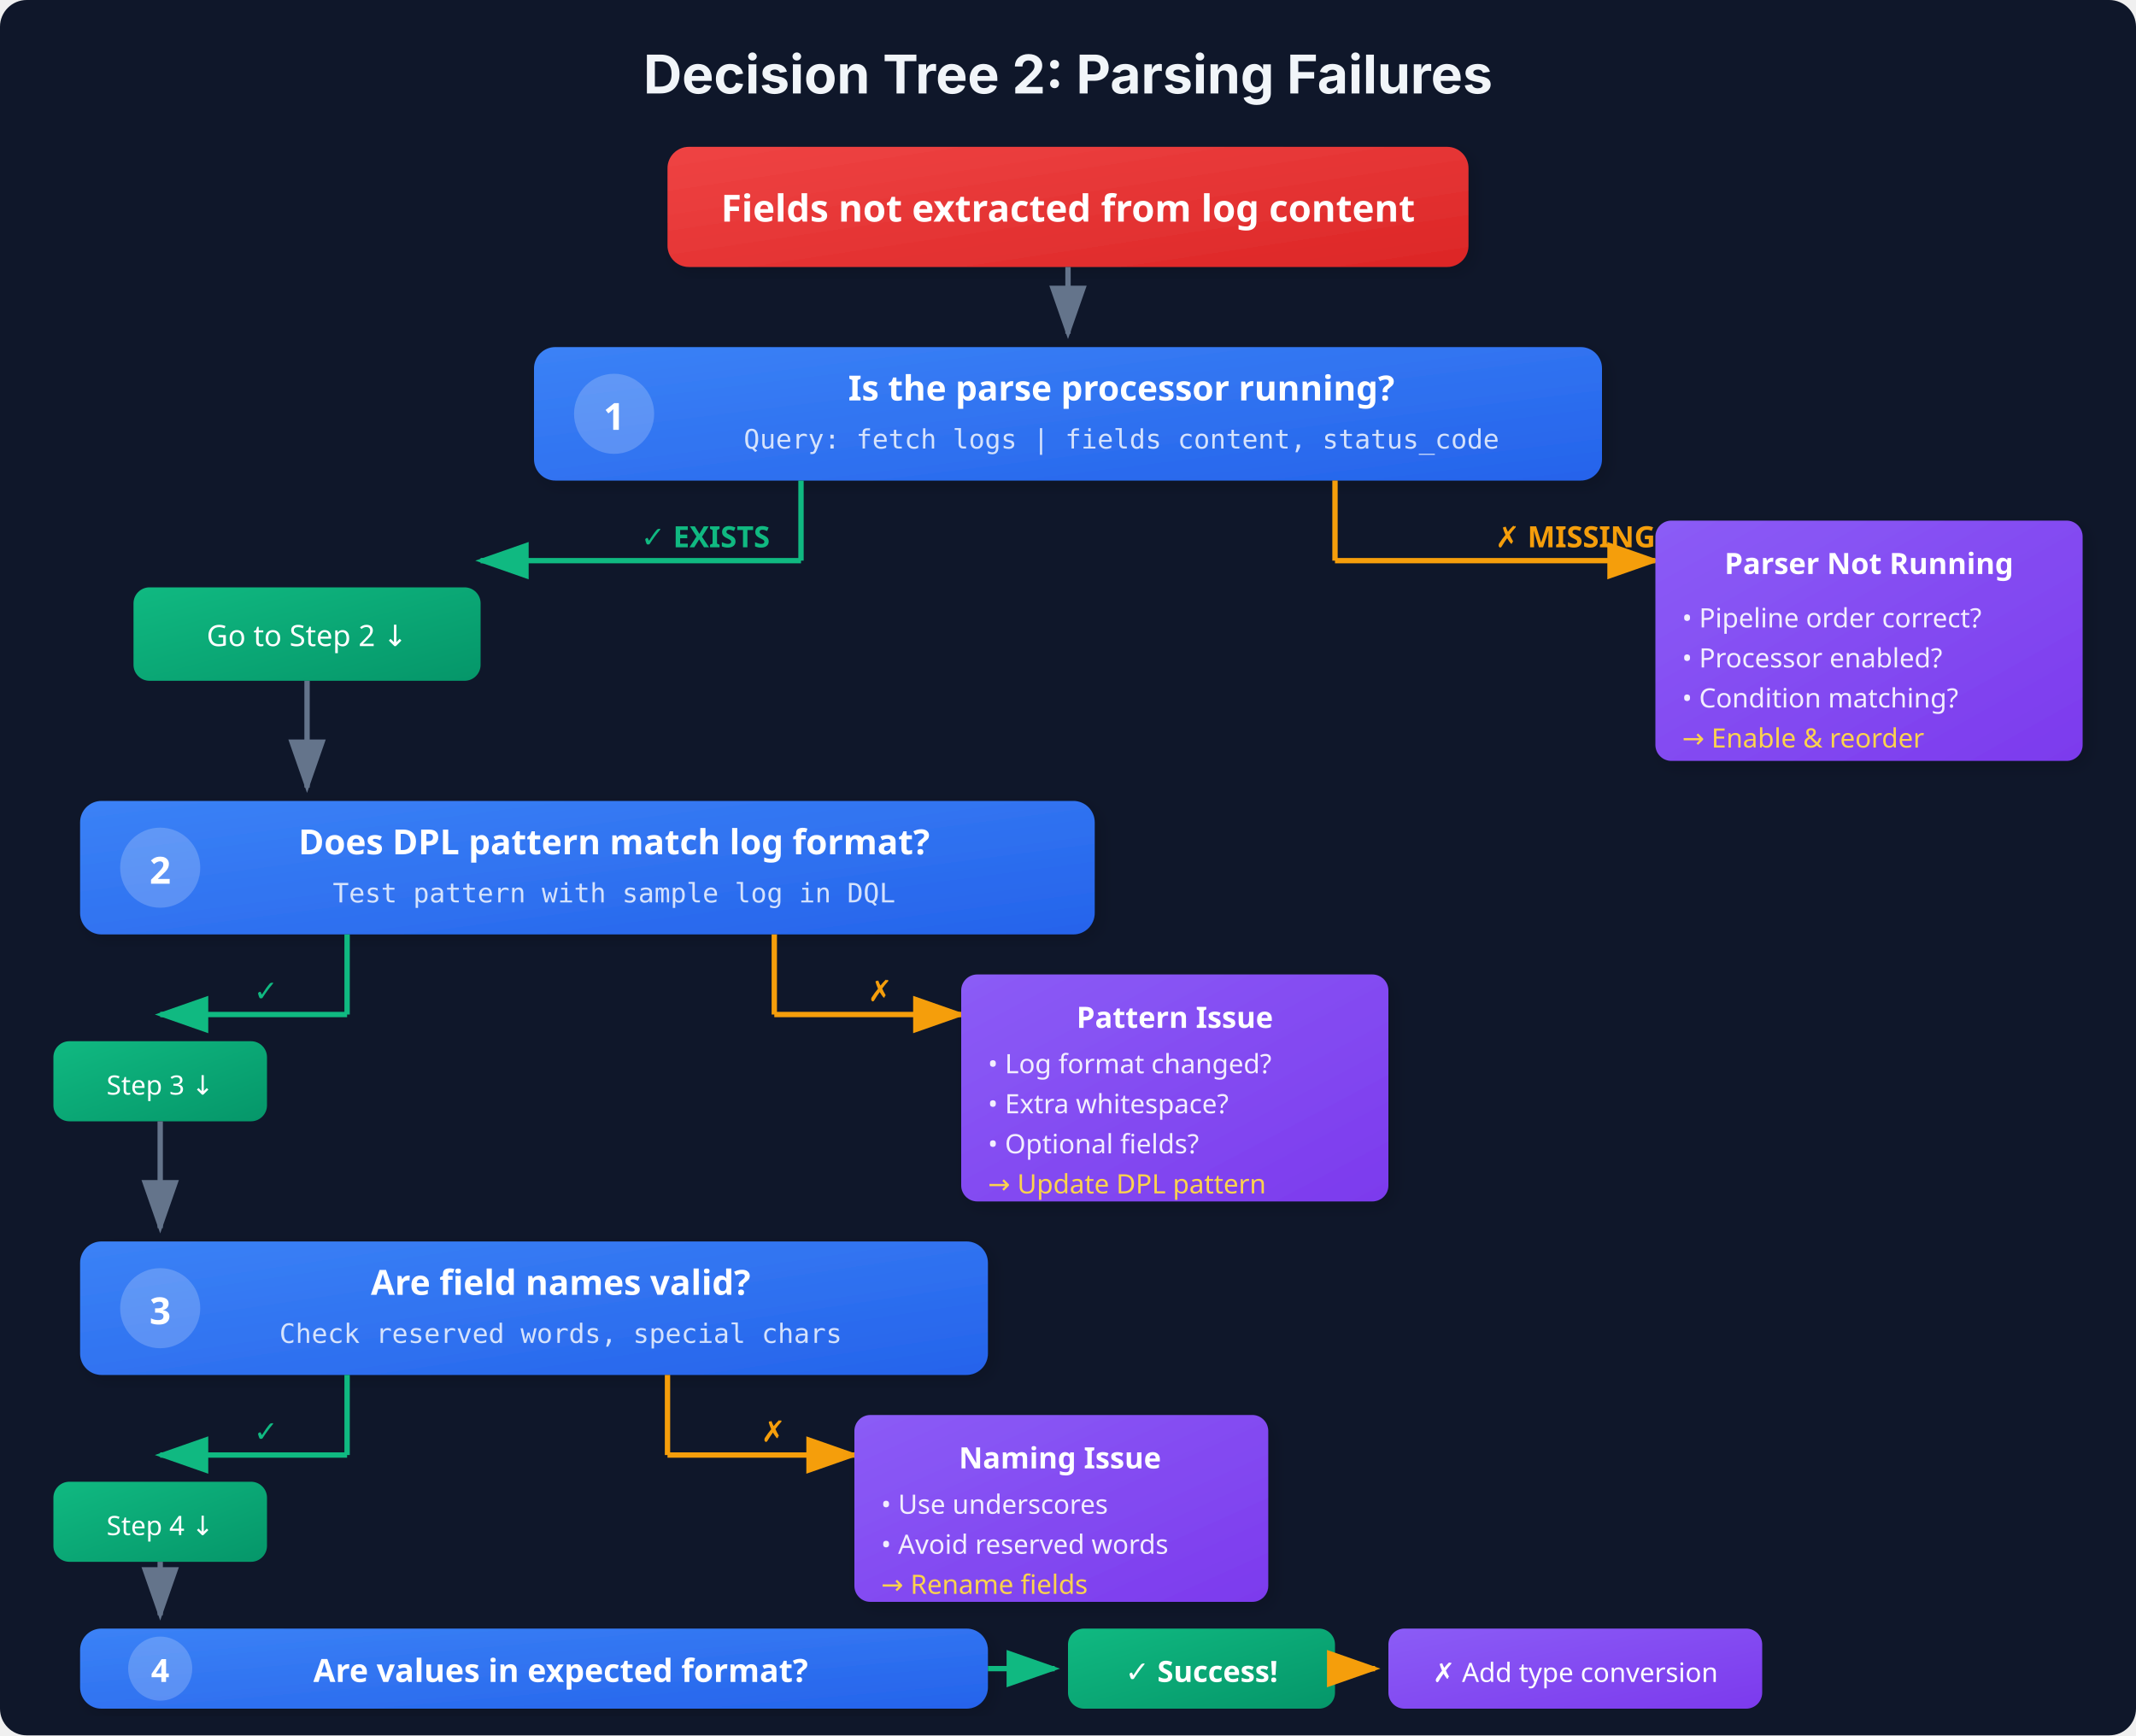
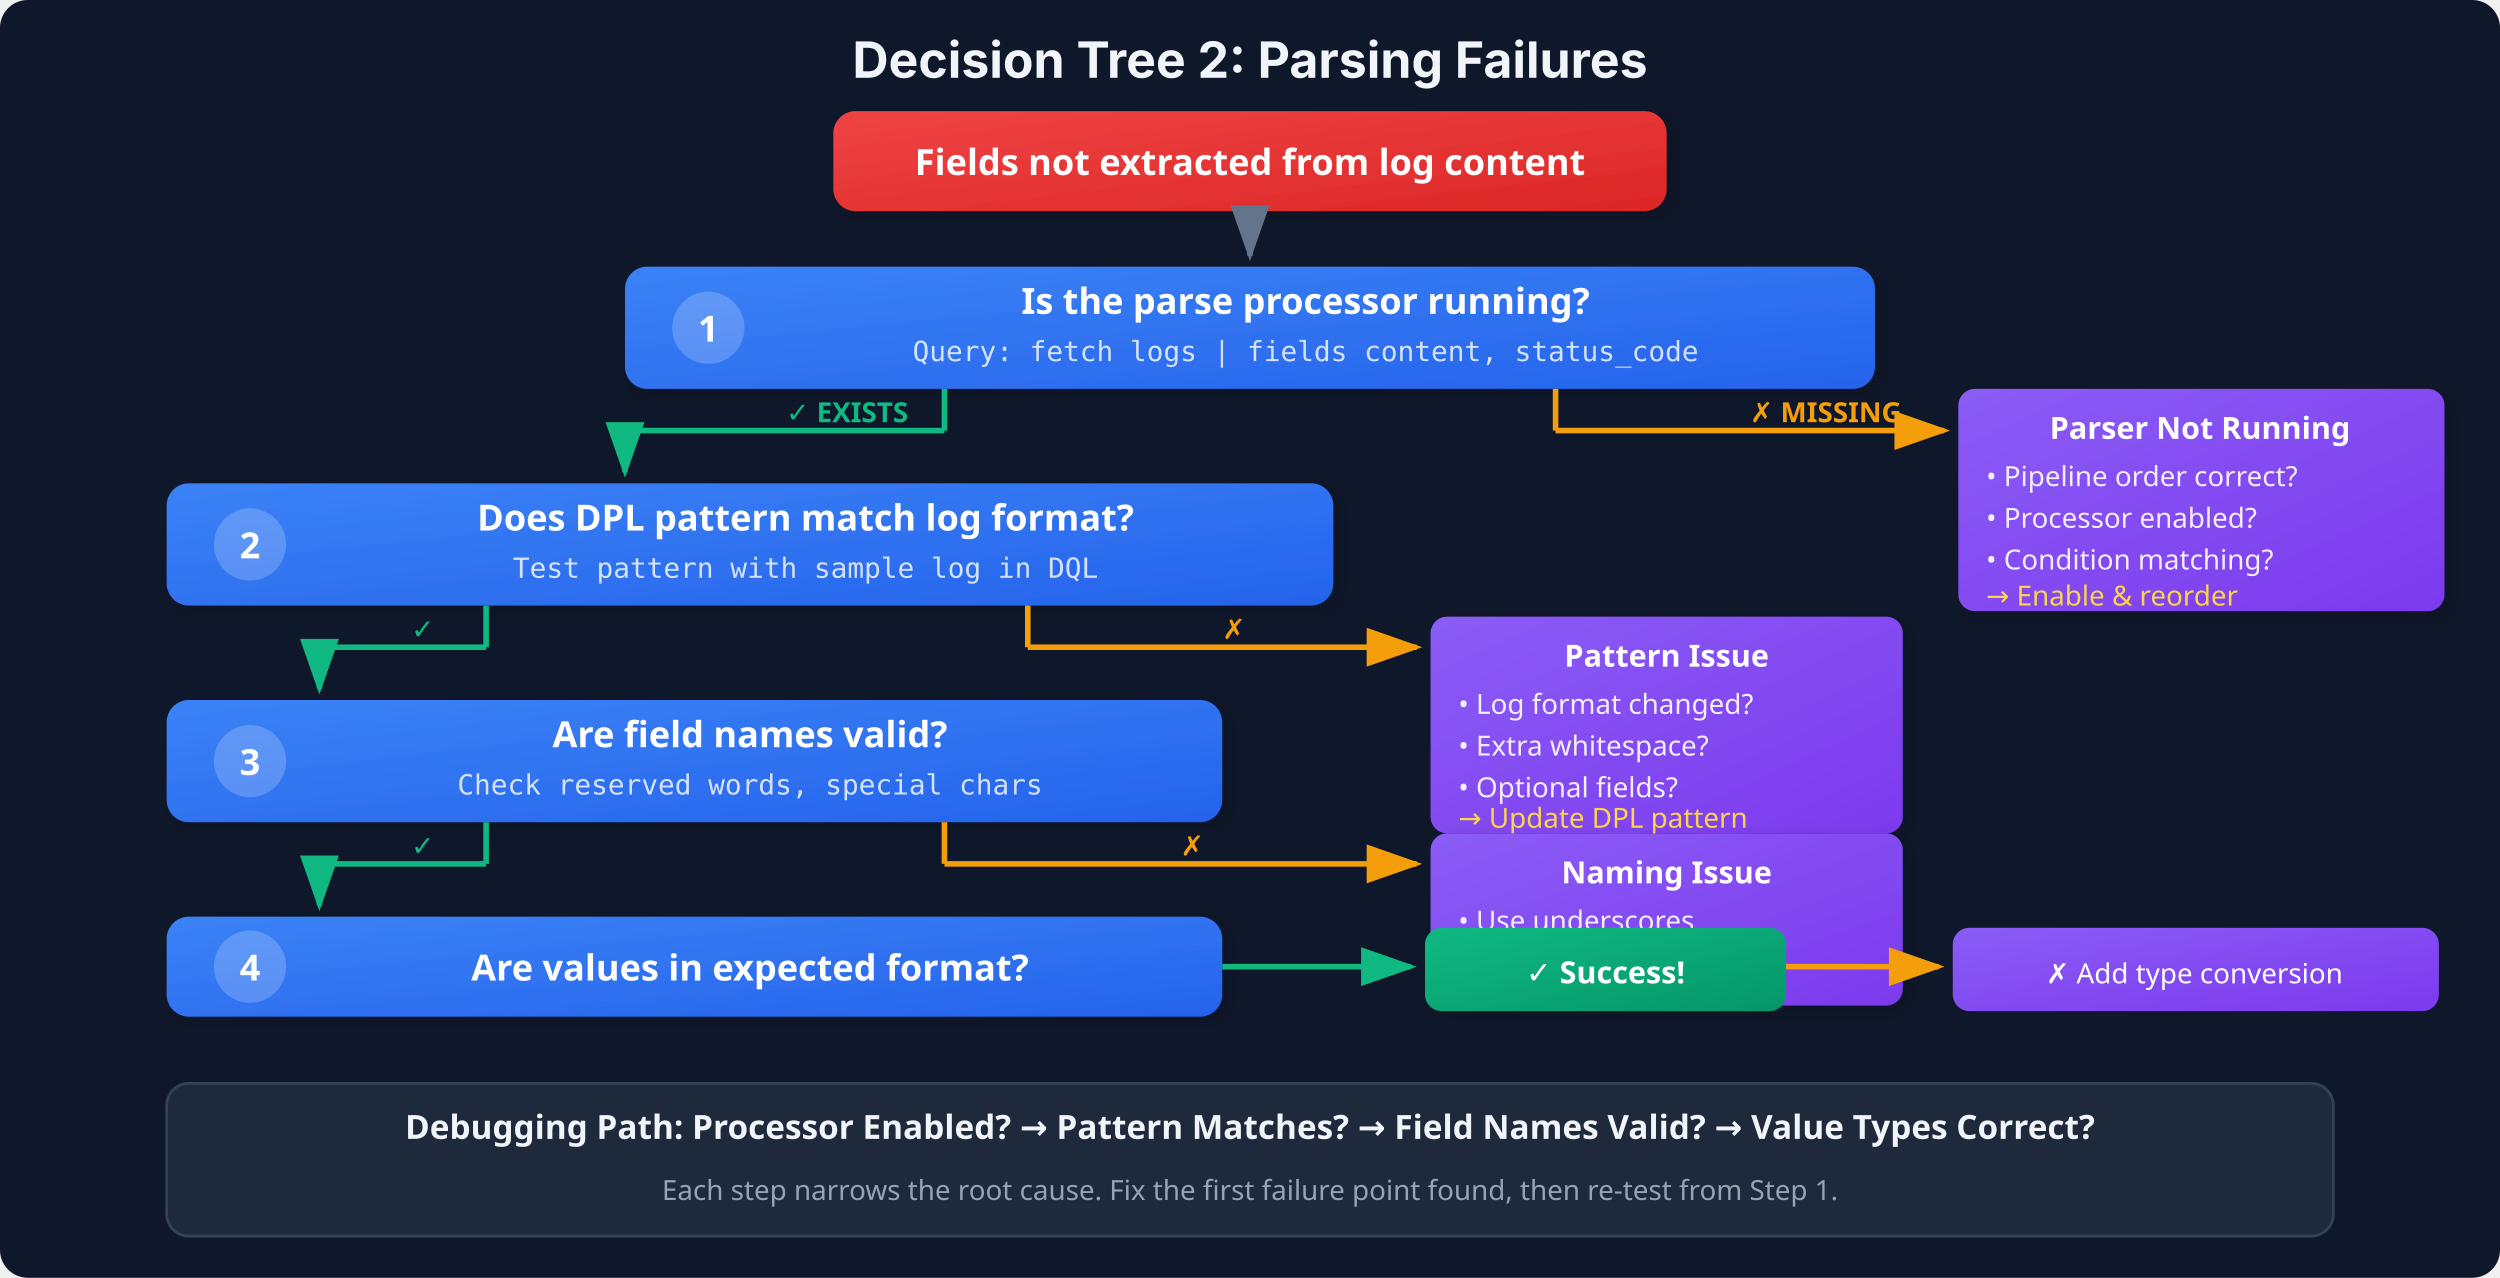
- <svg xmlns="http://www.w3.org/2000/svg" viewBox="0 0 800 650">
+ <svg xmlns="http://www.w3.org/2000/svg" viewBox="0 0 900 460">
  <defs>
    <linearGradient id="problemGrad" x1="0%" y1="0%" x2="100%" y2="100%">
      <stop offset="0%" style="stop-color:#ef4444;stop-opacity:1" />
      <stop offset="100%" style="stop-color:#dc2626;stop-opacity:1" />
    </linearGradient>
    <linearGradient id="stepGrad" x1="0%" y1="0%" x2="100%" y2="100%">
      <stop offset="0%" style="stop-color:#3b82f6;stop-opacity:1" />
      <stop offset="100%" style="stop-color:#2563eb;stop-opacity:1" />
    </linearGradient>
    <linearGradient id="yesGrad" x1="0%" y1="0%" x2="100%" y2="100%">
      <stop offset="0%" style="stop-color:#10b981;stop-opacity:1" />
      <stop offset="100%" style="stop-color:#059669;stop-opacity:1" />
    </linearGradient>
    <linearGradient id="noGrad" x1="0%" y1="0%" x2="100%" y2="100%">
      <stop offset="0%" style="stop-color:#f59e0b;stop-opacity:1" />
      <stop offset="100%" style="stop-color:#d97706;stop-opacity:1" />
    </linearGradient>
    <linearGradient id="fixGrad" x1="0%" y1="0%" x2="100%" y2="100%">
      <stop offset="0%" style="stop-color:#8b5cf6;stop-opacity:1" />
      <stop offset="100%" style="stop-color:#7c3aed;stop-opacity:1" />
    </linearGradient>
    <filter id="dtShadow">
      <feDropShadow dx="2" dy="2" stdDeviation="3" flood-opacity="0.15" />
    </filter>
    <marker id="dtArrow" markerWidth="10" markerHeight="7" refX="9" refY="3.5" orient="auto">
      <polygon points="0 0, 10 3.5, 0 7" fill="#64748b" />
    </marker>
    <marker id="yesArrow" markerWidth="10" markerHeight="7" refX="9" refY="3.5" orient="auto">
      <polygon points="0 0, 10 3.5, 0 7" fill="#10b981" />
    </marker>
    <marker id="noArrow" markerWidth="10" markerHeight="7" refX="9" refY="3.5" orient="auto">
      <polygon points="0 0, 10 3.5, 0 7" fill="#f59e0b" />
    </marker>
  </defs>
-   <rect width="800" height="650" fill="#0f172a" rx="10" />
-   <text x="400" y="35" font-family="system-ui, -apple-system, sans-serif" font-size="20" font-weight="bold" fill="#f1f5f9" text-anchor="middle">Decision Tree 2: Parsing Failures</text>
-   <rect x="250" y="55" width="300" height="45" rx="8" fill="url(#problemGrad)" filter="url(#dtShadow)" />
-   <text x="400" y="83" font-family="system-ui, sans-serif" font-size="14" font-weight="bold" fill="#fff" text-anchor="middle">Fields not extracted from log content</text>
-   <line x1="400" y1="100" x2="400" y2="125" stroke="#64748b" stroke-width="2" marker-end="url(#dtArrow)" />
-   <rect x="200" y="130" width="400" height="50" rx="8" fill="url(#stepGrad)" filter="url(#dtShadow)" />
-   <circle cx="230" cy="155" r="15" fill="rgba(255,255,255,0.2)" />
-   <text x="230" y="161" font-family="system-ui, sans-serif" font-size="14" font-weight="bold" fill="#fff" text-anchor="middle">1</text>
-   <text x="420" y="150" font-family="system-ui, sans-serif" font-size="13" font-weight="bold" fill="#fff" text-anchor="middle">Is the parse processor running?</text>
-   <text x="420" y="168" font-family="monospace" font-size="10" fill="rgba(255,255,255,0.8)" text-anchor="middle">Query: fetch logs | fields content, status_code</text>
-   <line x1="300" y1="180" x2="300" y2="210" stroke="#10b981" stroke-width="2" />
-   <line x1="300" y1="210" x2="180" y2="210" stroke="#10b981" stroke-width="2" marker-end="url(#yesArrow)" />
-   <text x="240" y="205" font-family="system-ui, sans-serif" font-size="11" font-weight="bold" fill="#10b981">✓ EXISTS</text>
-   <line x1="500" y1="180" x2="500" y2="210" stroke="#f59e0b" stroke-width="2" />
-   <line x1="500" y1="210" x2="620" y2="210" stroke="#f59e0b" stroke-width="2" marker-end="url(#noArrow)" />
-   <text x="560" y="205" font-family="system-ui, sans-serif" font-size="11" font-weight="bold" fill="#f59e0b">✗ MISSING</text>
-   <rect x="50" y="220" width="130" height="35" rx="6" fill="url(#yesGrad)" />
-   <text x="115" y="242" font-family="system-ui, sans-serif" font-size="11" fill="#fff" text-anchor="middle">Go to Step 2 ↓</text>
-   <rect x="620" y="195" width="160" height="90" rx="6" fill="url(#fixGrad)" filter="url(#dtShadow)" />
-   <text x="700" y="215" font-family="system-ui, sans-serif" font-size="11" font-weight="bold" fill="#fff" text-anchor="middle">Parser Not Running</text>
-   <text x="630" y="235" font-family="system-ui, sans-serif" font-size="10" fill="rgba(255,255,255,0.9)">• Pipeline order correct?</text>
-   <text x="630" y="250" font-family="system-ui, sans-serif" font-size="10" fill="rgba(255,255,255,0.9)">• Processor enabled?</text>
-   <text x="630" y="265" font-family="system-ui, sans-serif" font-size="10" fill="rgba(255,255,255,0.9)">• Condition matching?</text>
-   <text x="630" y="280" font-family="system-ui, sans-serif" font-size="10" fill="#fcd34d">→ Enable &amp; reorder</text>
-   <line x1="115" y1="255" x2="115" y2="295" stroke="#64748b" stroke-width="2" marker-end="url(#dtArrow)" />
-   <rect x="30" y="300" width="380" height="50" rx="8" fill="url(#stepGrad)" filter="url(#dtShadow)" />
-   <circle cx="60" cy="325" r="15" fill="rgba(255,255,255,0.2)" />
-   <text x="60" y="331" font-family="system-ui, sans-serif" font-size="14" font-weight="bold" fill="#fff" text-anchor="middle">2</text>
-   <text x="230" y="320" font-family="system-ui, sans-serif" font-size="13" font-weight="bold" fill="#fff" text-anchor="middle">Does DPL pattern match log format?</text>
-   <text x="230" y="338" font-family="monospace" font-size="10" fill="rgba(255,255,255,0.8)" text-anchor="middle">Test pattern with sample log in DQL</text>
-   <line x1="130" y1="350" x2="130" y2="380" stroke="#10b981" stroke-width="2" />
-   <line x1="130" y1="380" x2="60" y2="380" stroke="#10b981" stroke-width="2" marker-end="url(#yesArrow)" />
-   <text x="95" y="375" font-family="system-ui, sans-serif" font-size="11" font-weight="bold" fill="#10b981">✓</text>
-   <line x1="290" y1="350" x2="290" y2="380" stroke="#f59e0b" stroke-width="2" />
-   <line x1="290" y1="380" x2="360" y2="380" stroke="#f59e0b" stroke-width="2" marker-end="url(#noArrow)" />
-   <text x="325" y="375" font-family="system-ui, sans-serif" font-size="11" font-weight="bold" fill="#f59e0b">✗</text>
-   <rect x="20" y="390" width="80" height="30" rx="6" fill="url(#yesGrad)" />
-   <text x="60" y="410" font-family="system-ui, sans-serif" font-size="10" fill="#fff" text-anchor="middle">Step 3 ↓</text>
-   <rect x="360" y="365" width="160" height="85" rx="6" fill="url(#fixGrad)" filter="url(#dtShadow)" />
-   <text x="440" y="385" font-family="system-ui, sans-serif" font-size="11" font-weight="bold" fill="#fff" text-anchor="middle">Pattern Issue</text>
-   <text x="370" y="402" font-family="system-ui, sans-serif" font-size="10" fill="rgba(255,255,255,0.9)">• Log format changed?</text>
-   <text x="370" y="417" font-family="system-ui, sans-serif" font-size="10" fill="rgba(255,255,255,0.9)">• Extra whitespace?</text>
-   <text x="370" y="432" font-family="system-ui, sans-serif" font-size="10" fill="rgba(255,255,255,0.9)">• Optional fields?</text>
-   <text x="370" y="447" font-family="system-ui, sans-serif" font-size="10" fill="#fcd34d">→ Update DPL pattern</text>
-   <line x1="60" y1="420" x2="60" y2="460" stroke="#64748b" stroke-width="2" marker-end="url(#dtArrow)" />
-   <rect x="30" y="465" width="340" height="50" rx="8" fill="url(#stepGrad)" filter="url(#dtShadow)" />
-   <circle cx="60" cy="490" r="15" fill="rgba(255,255,255,0.2)" />
-   <text x="60" y="496" font-family="system-ui, sans-serif" font-size="14" font-weight="bold" fill="#fff" text-anchor="middle">3</text>
-   <text x="210" y="485" font-family="system-ui, sans-serif" font-size="13" font-weight="bold" fill="#fff" text-anchor="middle">Are field names valid?</text>
-   <text x="210" y="503" font-family="monospace" font-size="10" fill="rgba(255,255,255,0.8)" text-anchor="middle">Check reserved words, special chars</text>
-   <line x1="130" y1="515" x2="130" y2="545" stroke="#10b981" stroke-width="2" />
-   <line x1="130" y1="545" x2="60" y2="545" stroke="#10b981" stroke-width="2" marker-end="url(#yesArrow)" />
-   <text x="95" y="540" font-family="system-ui, sans-serif" font-size="11" font-weight="bold" fill="#10b981">✓</text>
-   <line x1="250" y1="515" x2="250" y2="545" stroke="#f59e0b" stroke-width="2" />
-   <line x1="250" y1="545" x2="320" y2="545" stroke="#f59e0b" stroke-width="2" marker-end="url(#noArrow)" />
-   <text x="285" y="540" font-family="system-ui, sans-serif" font-size="11" font-weight="bold" fill="#f59e0b">✗</text>
-   <rect x="20" y="555" width="80" height="30" rx="6" fill="url(#yesGrad)" />
-   <text x="60" y="575" font-family="system-ui, sans-serif" font-size="10" fill="#fff" text-anchor="middle">Step 4 ↓</text>
-   <rect x="320" y="530" width="155" height="70" rx="6" fill="url(#fixGrad)" filter="url(#dtShadow)" />
-   <text x="397" y="550" font-family="system-ui, sans-serif" font-size="11" font-weight="bold" fill="#fff" text-anchor="middle">Naming Issue</text>
-   <text x="330" y="567" font-family="system-ui, sans-serif" font-size="10" fill="rgba(255,255,255,0.9)">• Use underscores</text>
-   <text x="330" y="582" font-family="system-ui, sans-serif" font-size="10" fill="rgba(255,255,255,0.9)">• Avoid reserved words</text>
-   <text x="330" y="597" font-family="system-ui, sans-serif" font-size="10" fill="#fcd34d">→ Rename fields</text>
-   <line x1="60" y1="585" x2="60" y2="605" stroke="#64748b" stroke-width="2" marker-end="url(#dtArrow)" />
-   <rect x="30" y="610" width="340" height="30" rx="8" fill="url(#stepGrad)" filter="url(#dtShadow)" />
-   <circle cx="60" cy="625" r="12" fill="rgba(255,255,255,0.2)" />
-   <text x="60" y="630" font-family="system-ui, sans-serif" font-size="12" font-weight="bold" fill="#fff" text-anchor="middle">4</text>
-   <text x="210" y="630" font-family="system-ui, sans-serif" font-size="12" font-weight="bold" fill="#fff" text-anchor="middle">Are values in expected format?</text>
-   <rect x="400" y="610" width="100" height="30" rx="6" fill="url(#yesGrad)" />
-   <text x="450" y="630" font-family="system-ui, sans-serif" font-size="11" font-weight="bold" fill="#fff" text-anchor="middle">✓ Success!</text>
-   <rect x="520" y="610" width="140" height="30" rx="6" fill="url(#fixGrad)" />
-   <text x="590" y="630" font-family="system-ui, sans-serif" font-size="10" fill="#fff" text-anchor="middle">✗ Add type conversion</text>
-   <line x1="370" y1="625" x2="395" y2="625" stroke="#10b981" stroke-width="2" marker-end="url(#yesArrow)" />
-   <line x1="500" y1="625" x2="515" y2="625" stroke="#f59e0b" stroke-width="2" marker-end="url(#noArrow)" />
+   <rect width="900" height="460" fill="#0f172a" rx="10" />
+   <text x="450" y="28" font-family="system-ui, -apple-system, sans-serif" font-size="18" font-weight="bold" fill="#f1f5f9" text-anchor="middle">Decision Tree 2: Parsing Failures</text>
+   <rect x="300" y="40" width="300" height="36" rx="8" fill="url(#problemGrad)" filter="url(#dtShadow)" />
+   <text x="450" y="63" font-family="system-ui, sans-serif" font-size="13" font-weight="bold" fill="#fff" text-anchor="middle">Fields not extracted from log content</text>
+   <line x1="450" y1="76" x2="450" y2="92" stroke="#64748b" stroke-width="2" marker-end="url(#dtArrow)" />
+   <rect x="225" y="96" width="450" height="44" rx="8" fill="url(#stepGrad)" filter="url(#dtShadow)" />
+   <circle cx="255" cy="118" r="13" fill="rgba(255,255,255,0.2)" />
+   <text x="255" y="123" font-family="system-ui, sans-serif" font-size="13" font-weight="bold" fill="#fff" text-anchor="middle">1</text>
+   <text x="470" y="113" font-family="system-ui, sans-serif" font-size="13" font-weight="bold" fill="#fff" text-anchor="middle">Is the parse processor running?</text>
+   <text x="470" y="130" font-family="monospace" font-size="10" fill="rgba(255,255,255,0.8)" text-anchor="middle">Query: fetch logs | fields content, status_code</text>
+   <line x1="340" y1="140" x2="340" y2="155" stroke="#10b981" stroke-width="2" />
+   <line x1="340" y1="155" x2="225" y2="155" stroke="#10b981" stroke-width="2" />
+   <line x1="225" y1="155" x2="225" y2="170" stroke="#10b981" stroke-width="2" marker-end="url(#yesArrow)" />
+   <text x="283" y="152" font-family="system-ui, sans-serif" font-size="10" font-weight="bold" fill="#10b981">✓ EXISTS</text>
+   <line x1="560" y1="140" x2="560" y2="155" stroke="#f59e0b" stroke-width="2" />
+   <line x1="560" y1="155" x2="700" y2="155" stroke="#f59e0b" stroke-width="2" marker-end="url(#noArrow)" />
+   <text x="630" y="152" font-family="system-ui, sans-serif" font-size="10" font-weight="bold" fill="#f59e0b">✗ MISSING</text>
+   <rect x="705" y="140" width="175" height="80" rx="6" fill="url(#fixGrad)" filter="url(#dtShadow)" />
+   <text x="792" y="158" font-family="system-ui, sans-serif" font-size="11" font-weight="bold" fill="#fff" text-anchor="middle">Parser Not Running</text>
+   <text x="715" y="175" font-family="system-ui, sans-serif" font-size="10" fill="rgba(255,255,255,0.9)">• Pipeline order correct?</text>
+   <text x="715" y="190" font-family="system-ui, sans-serif" font-size="10" fill="rgba(255,255,255,0.9)">• Processor enabled?</text>
+   <text x="715" y="205" font-family="system-ui, sans-serif" font-size="10" fill="rgba(255,255,255,0.9)">• Condition matching?</text>
+   <text x="715" y="218" font-family="system-ui, sans-serif" font-size="10" fill="#fcd34d">→ Enable &amp; reorder</text>
+   <rect x="60" y="174" width="420" height="44" rx="8" fill="url(#stepGrad)" filter="url(#dtShadow)" />
+   <circle cx="90" cy="196" r="13" fill="rgba(255,255,255,0.2)" />
+   <text x="90" y="201" font-family="system-ui, sans-serif" font-size="13" font-weight="bold" fill="#fff" text-anchor="middle">2</text>
+   <text x="290" y="191" font-family="system-ui, sans-serif" font-size="13" font-weight="bold" fill="#fff" text-anchor="middle">Does DPL pattern match log format?</text>
+   <text x="290" y="208" font-family="monospace" font-size="10" fill="rgba(255,255,255,0.8)" text-anchor="middle">Test pattern with sample log in DQL</text>
+   <line x1="175" y1="218" x2="175" y2="233" stroke="#10b981" stroke-width="2" />
+   <line x1="175" y1="233" x2="115" y2="233" stroke="#10b981" stroke-width="2" />
+   <line x1="115" y1="233" x2="115" y2="248" stroke="#10b981" stroke-width="2" marker-end="url(#yesArrow)" />
+   <text x="148" y="230" font-family="system-ui, sans-serif" font-size="10" font-weight="bold" fill="#10b981">✓</text>
+   <line x1="370" y1="218" x2="370" y2="233" stroke="#f59e0b" stroke-width="2" />
+   <line x1="370" y1="233" x2="510" y2="233" stroke="#f59e0b" stroke-width="2" marker-end="url(#noArrow)" />
+   <text x="440" y="230" font-family="system-ui, sans-serif" font-size="10" font-weight="bold" fill="#f59e0b">✗</text>
+   <rect x="515" y="222" width="170" height="78" rx="6" fill="url(#fixGrad)" filter="url(#dtShadow)" />
+   <text x="600" y="240" font-family="system-ui, sans-serif" font-size="11" font-weight="bold" fill="#fff" text-anchor="middle">Pattern Issue</text>
+   <text x="525" y="257" font-family="system-ui, sans-serif" font-size="10" fill="rgba(255,255,255,0.9)">• Log format changed?</text>
+   <text x="525" y="272" font-family="system-ui, sans-serif" font-size="10" fill="rgba(255,255,255,0.9)">• Extra whitespace?</text>
+   <text x="525" y="287" font-family="system-ui, sans-serif" font-size="10" fill="rgba(255,255,255,0.9)">• Optional fields?</text>
+   <text x="525" y="298" font-family="system-ui, sans-serif" font-size="10" fill="#fcd34d">→ Update DPL pattern</text>
+   <rect x="60" y="252" width="380" height="44" rx="8" fill="url(#stepGrad)" filter="url(#dtShadow)" />
+   <circle cx="90" cy="274" r="13" fill="rgba(255,255,255,0.2)" />
+   <text x="90" y="279" font-family="system-ui, sans-serif" font-size="13" font-weight="bold" fill="#fff" text-anchor="middle">3</text>
+   <text x="270" y="269" font-family="system-ui, sans-serif" font-size="13" font-weight="bold" fill="#fff" text-anchor="middle">Are field names valid?</text>
+   <text x="270" y="286" font-family="monospace" font-size="10" fill="rgba(255,255,255,0.8)" text-anchor="middle">Check reserved words, special chars</text>
+   <line x1="175" y1="296" x2="175" y2="311" stroke="#10b981" stroke-width="2" />
+   <line x1="175" y1="311" x2="115" y2="311" stroke="#10b981" stroke-width="2" />
+   <line x1="115" y1="311" x2="115" y2="326" stroke="#10b981" stroke-width="2" marker-end="url(#yesArrow)" />
+   <text x="148" y="308" font-family="system-ui, sans-serif" font-size="10" font-weight="bold" fill="#10b981">✓</text>
+   <line x1="340" y1="296" x2="340" y2="311" stroke="#f59e0b" stroke-width="2" />
+   <line x1="340" y1="311" x2="510" y2="311" stroke="#f59e0b" stroke-width="2" marker-end="url(#noArrow)" />
+   <text x="425" y="308" font-family="system-ui, sans-serif" font-size="10" font-weight="bold" fill="#f59e0b">✗</text>
+   <rect x="515" y="300" width="170" height="62" rx="6" fill="url(#fixGrad)" filter="url(#dtShadow)" />
+   <text x="600" y="318" font-family="system-ui, sans-serif" font-size="11" font-weight="bold" fill="#fff" text-anchor="middle">Naming Issue</text>
+   <text x="525" y="335" font-family="system-ui, sans-serif" font-size="10" fill="rgba(255,255,255,0.9)">• Use underscores</text>
+   <text x="525" y="350" font-family="system-ui, sans-serif" font-size="10" fill="rgba(255,255,255,0.9)">• Avoid reserved words</text>
+   <text x="525" y="361" font-family="system-ui, sans-serif" font-size="10" fill="#fcd34d">→ Rename fields</text>
+   <rect x="60" y="330" width="380" height="36" rx="8" fill="url(#stepGrad)" filter="url(#dtShadow)" />
+   <circle cx="90" cy="348" r="13" fill="rgba(255,255,255,0.2)" />
+   <text x="90" y="353" font-family="system-ui, sans-serif" font-size="13" font-weight="bold" fill="#fff" text-anchor="middle">4</text>
+   <text x="270" y="353" font-family="system-ui, sans-serif" font-size="13" font-weight="bold" fill="#fff" text-anchor="middle">Are values in expected format?</text>
+   <line x1="440" y1="348" x2="508" y2="348" stroke="#10b981" stroke-width="2" marker-end="url(#yesArrow)" />
+   <rect x="513" y="334" width="130" height="30" rx="6" fill="url(#yesGrad)" />
+   <text x="578" y="354" font-family="system-ui, sans-serif" font-size="11" font-weight="bold" fill="#fff" text-anchor="middle">✓ Success!</text>
+   <line x1="643" y1="348" x2="698" y2="348" stroke="#f59e0b" stroke-width="2" marker-end="url(#noArrow)" />
+   <rect x="703" y="334" width="175" height="30" rx="6" fill="url(#fixGrad)" />
+   <text x="790" y="354" font-family="system-ui, sans-serif" font-size="10" fill="#fff" text-anchor="middle">✗ Add type conversion</text>
+   <rect x="60" y="390" width="780" height="55" rx="8" fill="#1e293b" stroke="#334155" stroke-width="1" />
+   <text x="450" y="410" font-family="system-ui, sans-serif" font-size="12" font-weight="bold" fill="#f1f5f9" text-anchor="middle">Debugging Path: Processor Enabled? → Pattern Matches? → Field Names Valid? → Value Types Correct?</text>
+   <text x="450" y="432" font-family="system-ui, sans-serif" font-size="10" fill="#94a3b8" text-anchor="middle">Each step narrows the root cause. Fix the first failure point found, then re-test from Step 1.</text>
</svg>
